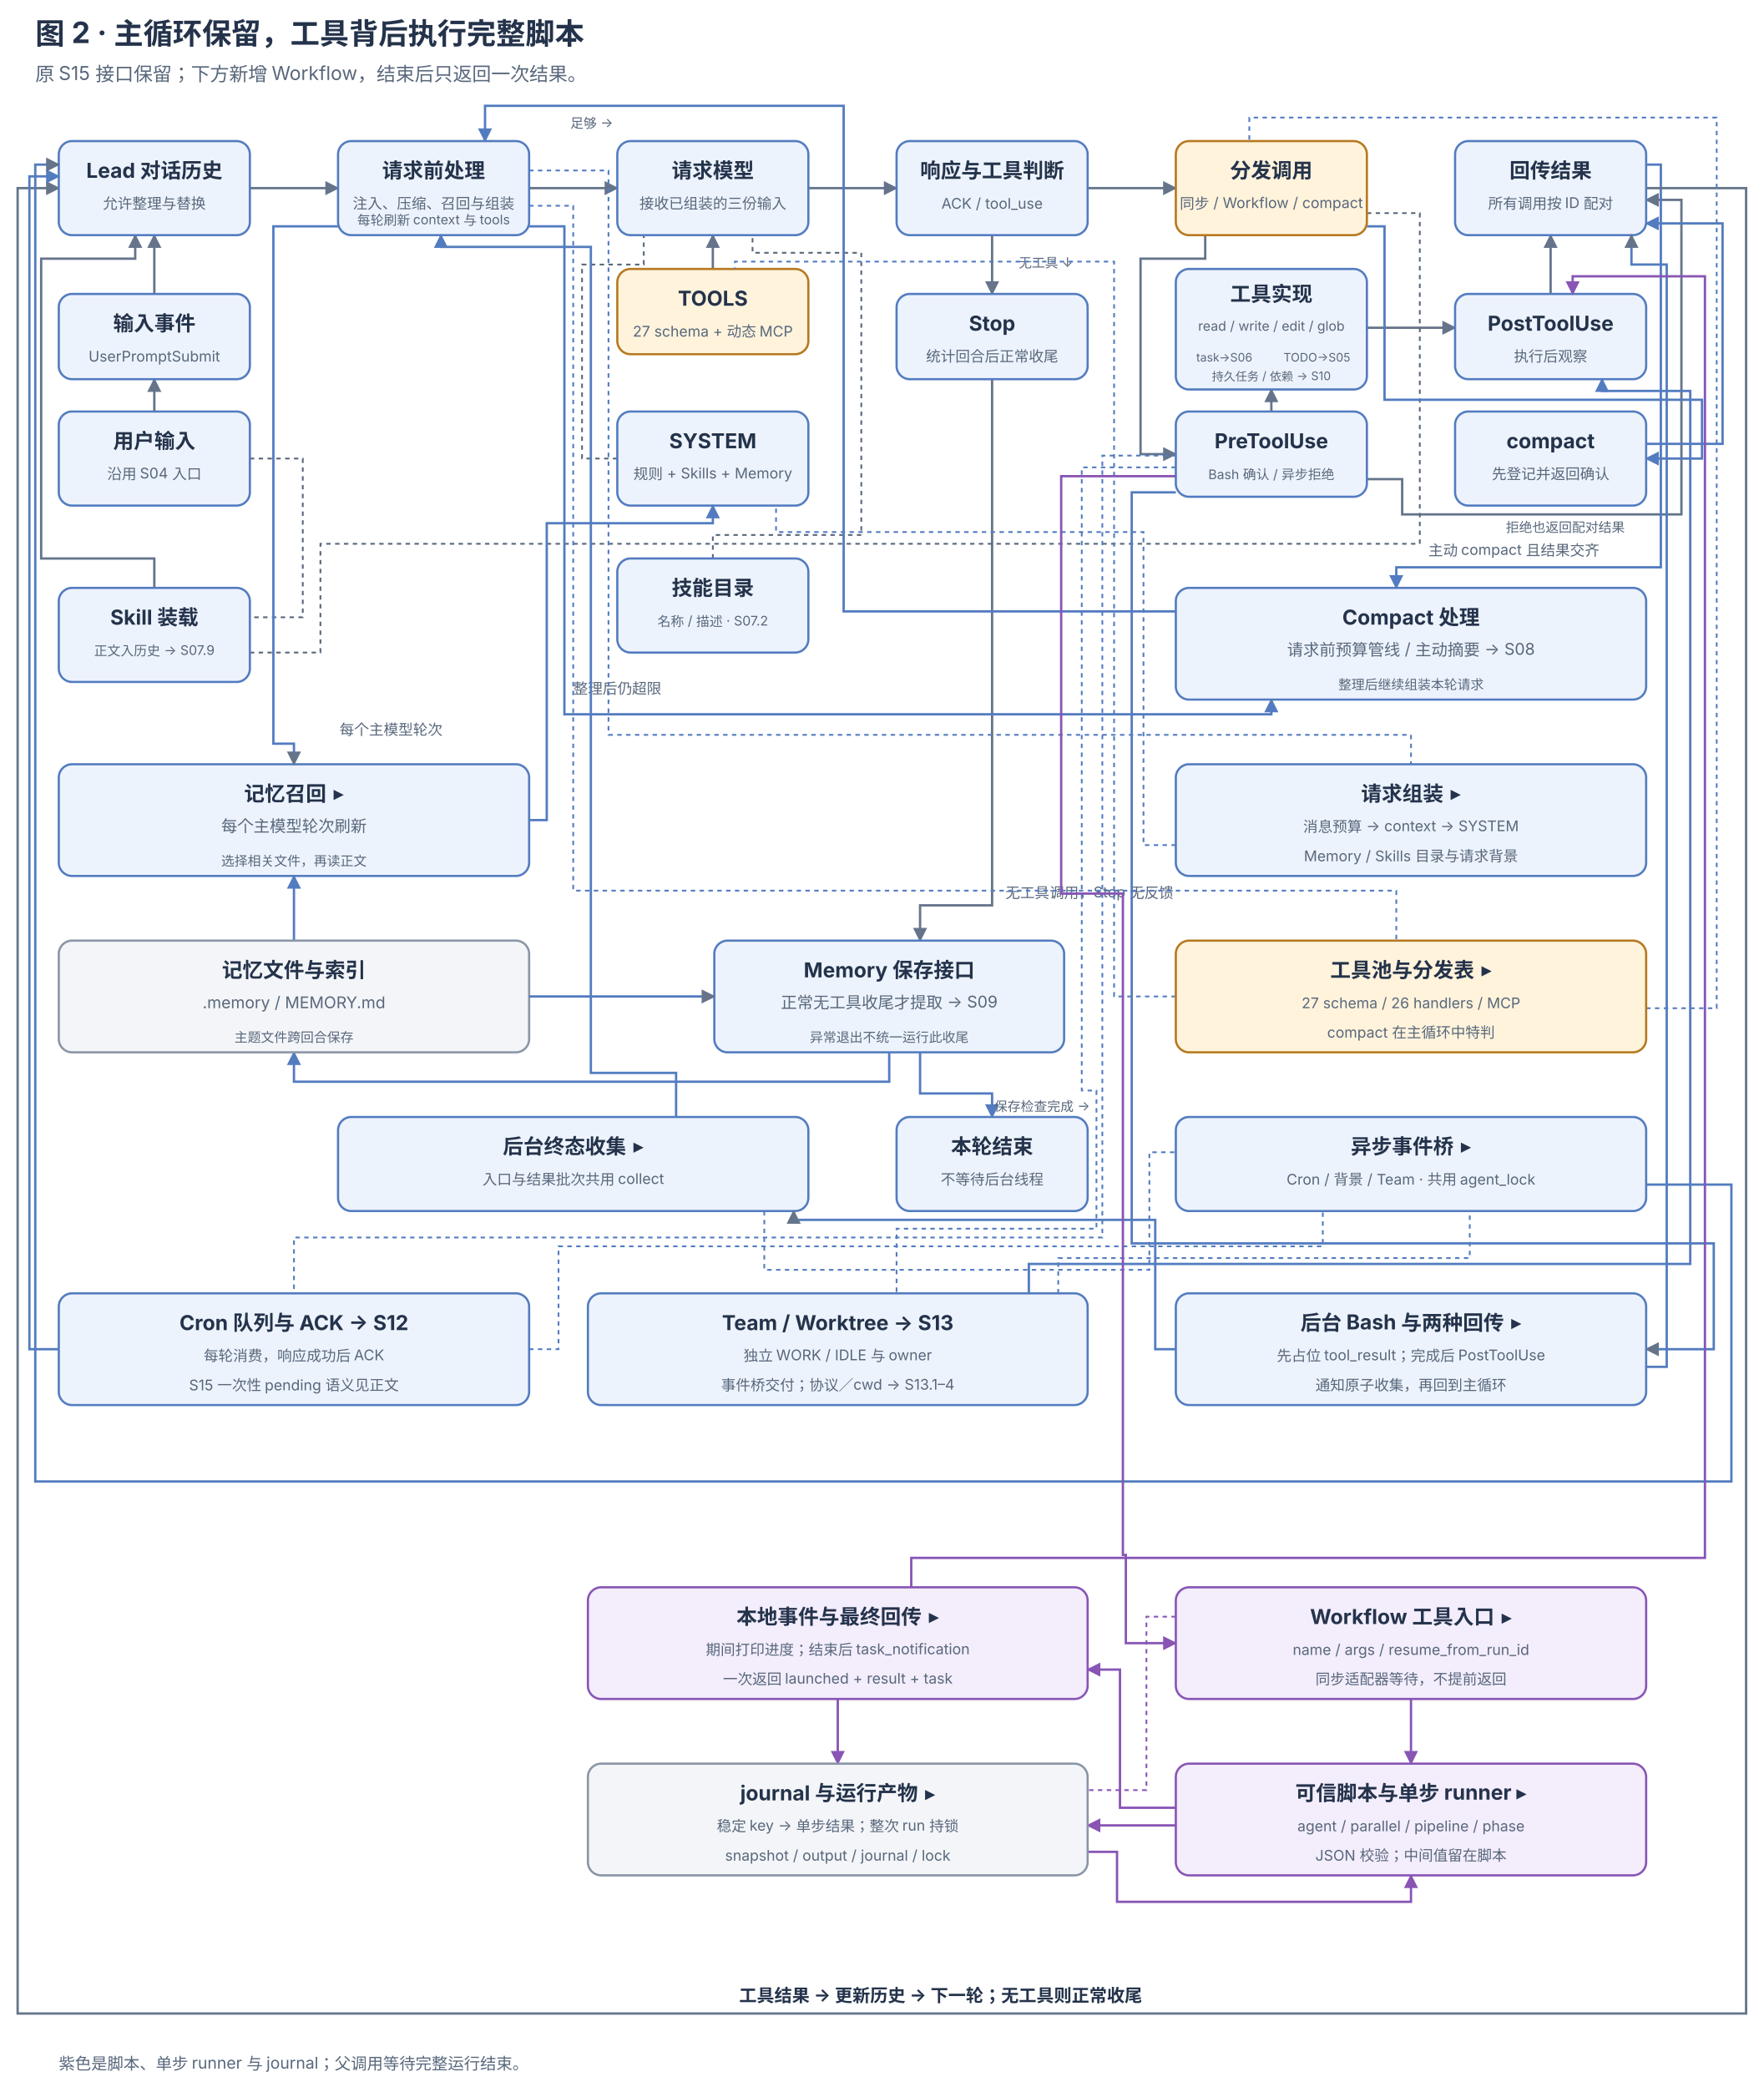
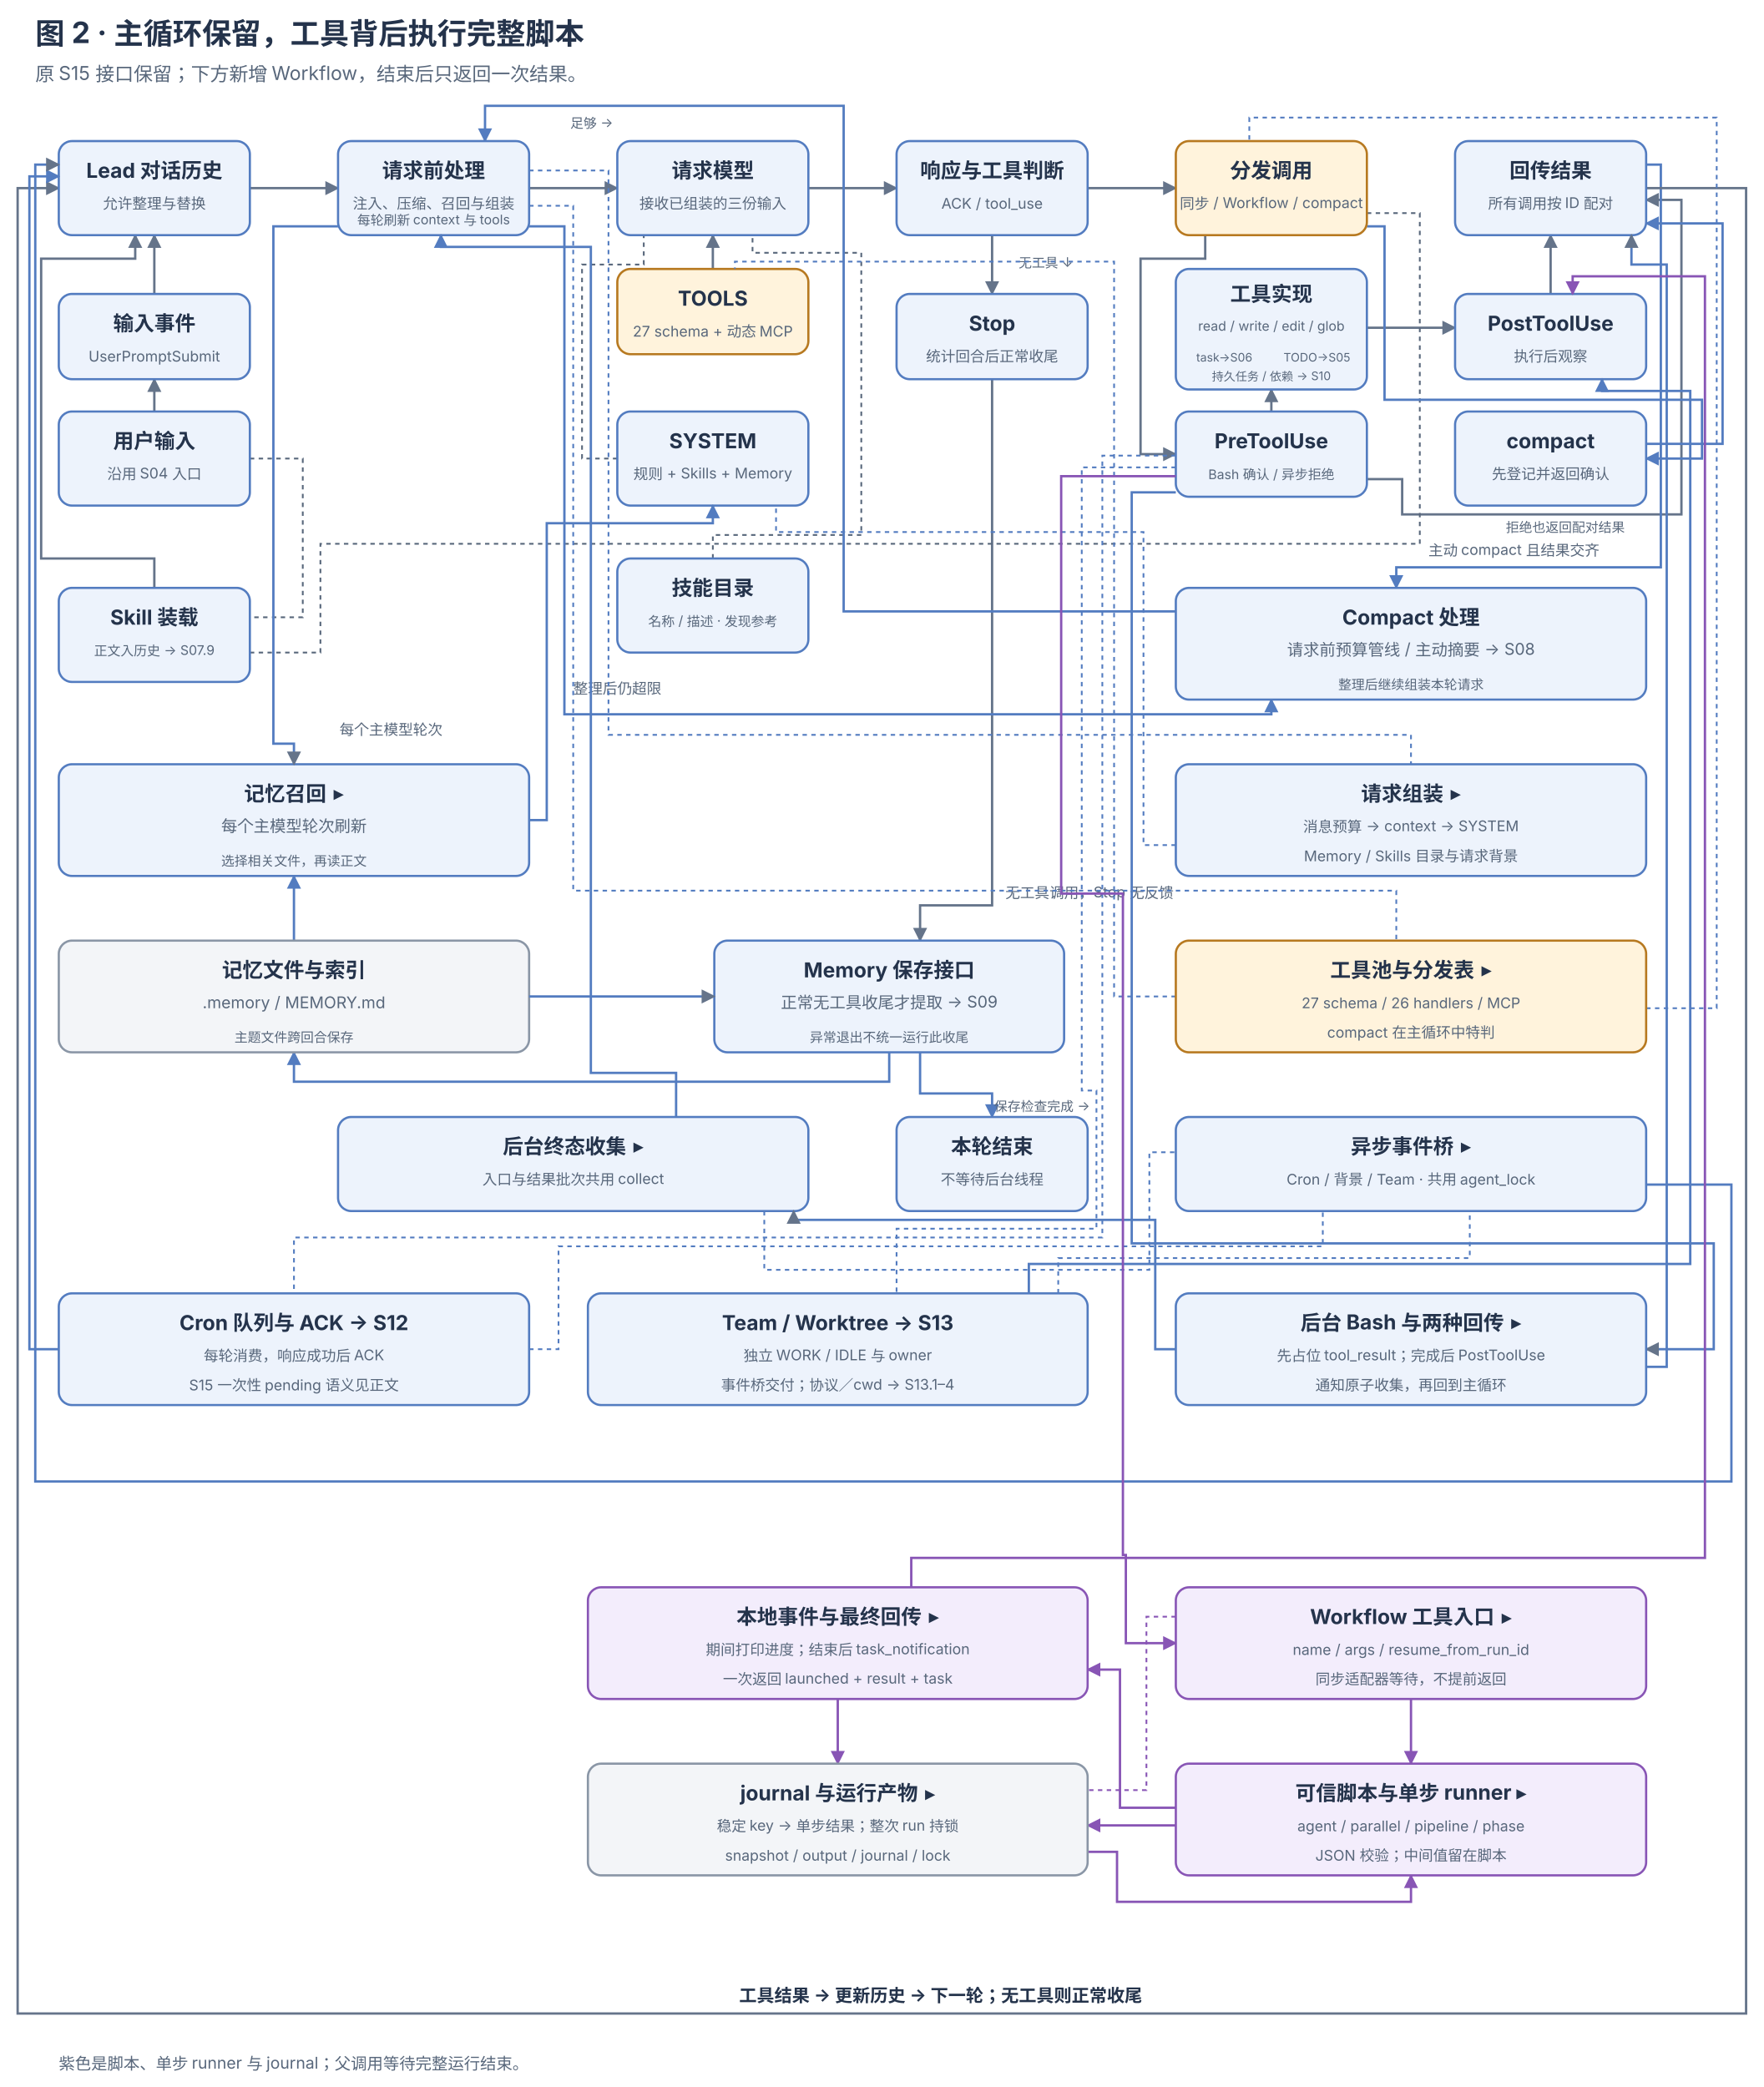
<svg xmlns="http://www.w3.org/2000/svg" viewBox="0 0 1200 1420" role="img" aria-labelledby="s16-overview-title s16-overview-desc" font-family="system-ui, -apple-system, sans-serif">
  <defs>
    <marker id="s16-overview-arrow" viewBox="0 0 10 10" refX="9" refY="5" markerWidth="6" markerHeight="6" orient="auto">
      <path d="M0 0L10 5L0 10Z" fill="var(--diagram-line, #65748a)" />
    </marker>
    <marker id="s16-overview-added-arrow" viewBox="0 0 10 10" refX="9" refY="5" markerWidth="6" markerHeight="6" orient="auto">
      <path d="M0 0L10 5L0 10Z" fill="var(--diagram-base-stroke, #537cc0)" />
    </marker>
    <marker id="s16-memory-arrow" viewBox="0 0 10 10" refX="9" refY="5" markerWidth="6" markerHeight="6" orient="auto">
      <path d="M0 0L10 5L0 10Z" fill="var(--diagram-base-stroke, #537cc0)" />
    </marker>
    <marker id="s16-task-added-arrow" viewBox="0 0 10 10" refX="9" refY="5" markerWidth="6" markerHeight="6" orient="auto">
      <path d="M0 0L10 5L0 10Z" fill="var(--diagram-base-stroke, #537cc0)" />
    </marker>
    <marker id="s16-background-arrow" viewBox="0 0 10 10" refX="9" refY="5" markerWidth="6" markerHeight="6" orient="auto">
      <path d="M0 0L10 5L0 10Z" fill="var(--diagram-base-stroke, #537cc0)" />
    </marker>
    <marker id="s16-cron-arrow" viewBox="0 0 10 10" refX="9" refY="5" markerWidth="6" markerHeight="6" orient="auto">
      <path d="M0 0L10 5L0 10Z" fill="var(--diagram-base-stroke, #537cc0)" />
    </marker>
  </defs>
  <text x="24" y="30" text-anchor="start" font-size="20" font-weight="650" fill="var(--diagram-text, #24334b)">图 2 · 主循环保留，工具背后执行完整脚本</text>
  <text x="24" y="55" text-anchor="start" font-size="13" fill="var(--diagram-muted, #58677b)">原 S15 接口保留；下方新增 Workflow，结束后只返回一次结果。</text>
  <path data-from="history" data-to="prepare" data-kind="flow" data-label="待整理的 messages" data-route="s16-01" d="M170 128H230" fill="none" stroke="var(--diagram-line, #65748a)" stroke-width="1.6" marker-end="url(#s16-overview-arrow)" />
  <path data-from="prepare" data-to="model" data-kind="flow" data-label="整理与本轮工具组装完成后请求" data-route="s16-02" d="M360 128H420" fill="none" stroke="var(--diagram-line, #65748a)" stroke-width="1.6" marker-end="url(#s16-overview-arrow)" />
  <path data-from="model" data-to="decision" data-kind="flow" data-label="模型响应" data-route="s16-03" d="M550 128H610" fill="none" stroke="var(--diagram-line, #65748a)" stroke-width="1.6" marker-end="url(#s16-overview-arrow)" />
  <path data-from="decision" data-to="handler" data-kind="flow" data-label="有工具调用" data-route="s16-04" d="M740 128H800" fill="none" stroke="var(--diagram-line, #65748a)" stroke-width="1.6" marker-end="url(#s16-overview-arrow)" />
  <path data-from="handler" data-to="pre-event" data-kind="flow" data-label="普通工具调用" data-route="s16-05" d="M820 160V176H776V309H800" fill="none" stroke="var(--diagram-line, #65748a)" stroke-width="1.6" marker-end="url(#s16-overview-arrow)" />
  <path data-from="pre-event" data-to="added-file-tools" data-kind="flow" data-label="允许执行" data-route="s16-06" d="M865 280V265" fill="none" stroke="var(--diagram-line, #65748a)" stroke-width="1.6" marker-end="url(#s16-overview-arrow)" />
  <path data-from="added-file-tools" data-to="post-event" data-kind="flow" data-label="工具执行结果" data-route="s16-07" d="M930 223H990" fill="none" stroke="var(--diagram-line, #65748a)" stroke-width="1.6" marker-end="url(#s16-overview-arrow)" />
  <path data-from="post-event" data-to="result" data-kind="flow" data-label="观察后回传" data-route="s16-08" d="M1055 200V160" fill="none" stroke="var(--diagram-line, #65748a)" stroke-width="1.6" marker-end="url(#s16-overview-arrow)" />
  <path data-from="pre-event" data-to="result" data-kind="flow" data-label="拒绝也返回配对结果" data-route="s16-09" d="M930 326H954V350H1144V136H1120" fill="none" stroke="var(--diagram-line, #65748a)" stroke-width="1.6" marker-end="url(#s16-overview-arrow)" />
  <path data-from="decision" data-to="stop-event" data-kind="flow" data-label="无工具调用" data-route="s16-10" d="M675 160V200" fill="none" stroke="var(--diagram-line, #65748a)" stroke-width="1.6" marker-end="url(#s16-overview-arrow)" />
  <path data-from="stop-event" data-to="memory-persist" data-kind="flow" data-label="无工具调用，Stop 无反馈" data-route="s16-11" d="M675 258V616H626V640" fill="none" stroke="var(--diagram-line, #65748a)" stroke-width="1.6" marker-end="url(#s16-overview-arrow)" />
  <path data-from="input" data-to="input-event" data-kind="flow" data-label="用户问题" data-route="s16-13" d="M105 280V258" fill="none" stroke="var(--diagram-line, #65748a)" stroke-width="1.6" marker-end="url(#s16-overview-arrow)" />
  <path data-from="input-event" data-to="history" data-kind="flow" data-label="输入事件完成" data-route="s16-14" d="M105 200V160" fill="none" stroke="var(--diagram-line, #65748a)" stroke-width="1.6" marker-end="url(#s16-overview-arrow)" />
  <path data-from="tools" data-to="model" data-kind="reference" data-label="可用工具定义" data-route="s16-15" d="M485 183V160" fill="none" stroke="var(--diagram-line, #65748a)" stroke-width="1.6" marker-end="url(#s16-overview-arrow)" />
  <path data-from="system" data-to="model" data-kind="reference" data-label="请求背景" data-route="s16-16" data-relation="interface" d="M420 312H396V180H438V160" fill="none" stroke="var(--diagram-muted, #58677b)" stroke-width="1.2" stroke-dasharray="3 3" />
  <path data-from="skill-catalog" data-to="model" data-kind="reference" data-label="技能名称与描述" data-route="s16-17" data-relation="interface" d="M485 380V364H586V172H512V160" fill="none" stroke="var(--diagram-muted, #58677b)" stroke-width="1.2" stroke-dasharray="3 3" />
  <path data-from="input" data-to="skill-loading" data-kind="reference" data-label="显式选择技能" data-route="s16-18" data-relation="interface" d="M170 312H206V420H170" fill="none" stroke="var(--diagram-muted, #58677b)" stroke-width="1.2" stroke-dasharray="3 3" />
  <path data-from="handler" data-to="skill-loading" data-kind="reference" data-label="按需装载技能" data-route="s16-19" data-relation="interface" d="M930 145H966V370H218V444H170" fill="none" stroke="var(--diagram-muted, #58677b)" stroke-width="1.2" stroke-dasharray="3 3" />
  <path data-from="skill-loading" data-to="history" data-kind="flow" data-label="技能正文加入历史" data-route="s16-20" d="M105 400V380H28V176H92V160" fill="none" stroke="var(--diagram-line, #65748a)" stroke-width="1.6" marker-end="url(#s16-overview-arrow)" />
  <path data-from="prepare" data-to="compact-processor" data-kind="flow" data-label="整理后仍超限" data-route="s16-21" d="M360 154H384V486H865V476" fill="none" stroke="var(--diagram-base-stroke, #537cc0)" stroke-width="1.6" marker-end="url(#s16-overview-added-arrow)" />
  <path data-from="compact-processor" data-to="prepare" data-kind="flow" data-label="整理结束回到准备阶段，继续刷新 context、SYSTEM 和工具池" data-route="s16-22" d="M800 416H574V72H330V96" fill="none" stroke="var(--diagram-base-stroke, #537cc0)" stroke-width="1.6" marker-end="url(#s16-overview-added-arrow)" />
  <path data-from="handler" data-to="compact-registration" data-kind="flow" data-label="登记 compact 调用" data-route="s16-23" d="M930 154H942V272H1158V312H1120" fill="none" stroke="var(--diagram-base-stroke, #537cc0)" stroke-width="1.6" marker-end="url(#s16-overview-added-arrow)" />
  <path data-from="compact-registration" data-to="result" data-kind="flow" data-label="返回确认结果" data-route="s16-24" d="M1120 302H1172V152H1120" fill="none" stroke="var(--diagram-base-stroke, #537cc0)" stroke-width="1.6" marker-end="url(#s16-overview-added-arrow)" />
  <path data-from="result" data-to="compact-processor" data-kind="flow" data-label="已登记 compact 且本批结果交齐" data-route="s16-25" d="M1120 112H1130V386H950V400" fill="none" stroke="var(--diagram-base-stroke, #537cc0)" stroke-width="1.6" marker-end="url(#s16-overview-added-arrow)" />
  <path data-from="result" data-to="history" data-kind="flow" data-label="追加工具结果，下一轮" data-route="s16-27" d="M1120 128H1188V1370H12V128H40" fill="none" stroke="var(--diagram-line, #65748a)" stroke-width="1.6" marker-end="url(#s16-overview-arrow)" />
  <rect data-stage="history" data-change="base" x="40" y="96" width="130" height="64" rx="9" fill="var(--diagram-base-fill, #edf3fc)" stroke="var(--diagram-base-stroke, #537cc0)" stroke-width="1.5" />
  <text x="105" y="121" text-anchor="middle" font-size="14" font-weight="650" fill="var(--diagram-text, #24334b)">Lead 对话历史</text>
  <text x="105" y="142" text-anchor="middle" font-size="10" fill="var(--diagram-muted, #58677b)">允许整理与替换</text>
  <rect data-stage="prepare" data-change="base" x="230" y="96" width="130" height="64" rx="9" fill="var(--diagram-base-fill, #edf3fc)" stroke="var(--diagram-base-stroke, #537cc0)" stroke-width="1.5" />
  <text x="295" y="121" text-anchor="middle" font-size="14" font-weight="650" fill="var(--diagram-text, #24334b)">请求前处理</text>
  <text x="295" y="142" text-anchor="middle" font-size="10" fill="var(--diagram-muted, #58677b)">注入、压缩、召回与组装</text>
  <text x="295" y="153" text-anchor="middle" font-size="9" fill="var(--diagram-muted, #58677b)">每轮刷新 context 与 tools</text>
  <rect data-stage="model" data-change="base" x="420" y="96" width="130" height="64" rx="9" fill="var(--diagram-base-fill, #edf3fc)" stroke="var(--diagram-base-stroke, #537cc0)" stroke-width="1.5" />
  <text x="485" y="121" text-anchor="middle" font-size="14" font-weight="650" fill="var(--diagram-text, #24334b)">请求模型</text>
  <text x="485" y="142" text-anchor="middle" font-size="10" fill="var(--diagram-muted, #58677b)">接收已组装的三份输入</text>
  <rect data-stage="decision" data-change="base" x="610" y="96" width="130" height="64" rx="9" fill="var(--diagram-base-fill, #edf3fc)" stroke="var(--diagram-base-stroke, #537cc0)" stroke-width="1.5" />
  <text x="675" y="121" text-anchor="middle" font-size="14" font-weight="650" fill="var(--diagram-text, #24334b)">响应与工具判断</text>
  <text x="675" y="142" text-anchor="middle" font-size="10" fill="var(--diagram-muted, #58677b)">ACK / tool_use</text>
  <rect data-stage="handler" data-change="modified" x="800" y="96" width="130" height="64" rx="9" fill="var(--diagram-modified-fill, #fff3dc)" stroke="var(--diagram-modified-stroke, #b77920)" stroke-width="1.5" />
  <text x="865" y="121" text-anchor="middle" font-size="14" font-weight="650" fill="var(--diagram-text, #24334b)">分发调用</text>
  <text x="865" y="142" text-anchor="middle" font-size="10" fill="var(--diagram-muted, #58677b)">同步 / Workflow / compact</text>
  <rect data-stage="result" data-change="base" x="990" y="96" width="130" height="64" rx="9" fill="var(--diagram-base-fill, #edf3fc)" stroke="var(--diagram-base-stroke, #537cc0)" stroke-width="1.5" />
  <text x="1055" y="121" text-anchor="middle" font-size="14" font-weight="650" fill="var(--diagram-text, #24334b)">回传结果</text>
  <text x="1055" y="142" text-anchor="middle" font-size="10" fill="var(--diagram-muted, #58677b)">所有调用按 ID 配对</text>
  <rect data-stage="tools" data-change="modified" x="420" y="183" width="130" height="58" rx="9" fill="var(--diagram-modified-fill, #fff3dc)" stroke="var(--diagram-modified-stroke, #b77920)" stroke-width="1.5" />
  <text x="485" y="208" text-anchor="middle" font-size="14" font-weight="650" fill="var(--diagram-text, #24334b)">TOOLS</text>
  <text x="485" y="229" text-anchor="middle" font-size="10" fill="var(--diagram-muted, #58677b)">27 schema + 动态 MCP</text>
  <a class="diagram-chapter-link" href="/projects/learn-claude-code/s09/#memory-context" aria-label="查看记忆进入 SYSTEM 的实现">
    <rect data-stage="system" data-change="base" x="420" y="280" width="130" height="64" rx="9" fill="var(--diagram-base-fill, #edf3fc)" stroke="var(--diagram-base-stroke, #537cc0)" stroke-width="1.5" />
    <text x="485" y="305" text-anchor="middle" font-size="14" font-weight="650" fill="var(--diagram-text, #24334b)">SYSTEM</text>
    <text x="485" y="326" text-anchor="middle" font-size="10" fill="var(--diagram-muted, #58677b)">规则 + Skills + Memory</text>
  </a>
  <rect data-stage="input" data-change="base" x="40" y="280" width="130" height="64" rx="9" fill="var(--diagram-base-fill, #edf3fc)" stroke="var(--diagram-base-stroke, #537cc0)" stroke-width="1.5" />
  <text x="105" y="305" text-anchor="middle" font-size="14" font-weight="650" fill="var(--diagram-text, #24334b)">用户输入</text>
  <text x="105" y="326" text-anchor="middle" font-size="10" fill="var(--diagram-muted, #58677b)">沿用 S04 入口</text>
  <rect data-stage="input-event" data-change="base" x="40" y="200" width="130" height="58" rx="9" fill="var(--diagram-base-fill, #edf3fc)" stroke="var(--diagram-base-stroke, #537cc0)" stroke-width="1.5" />
  <text x="105" y="225" text-anchor="middle" font-size="14" font-weight="650" fill="var(--diagram-text, #24334b)">输入事件</text>
  <text x="105" y="246" text-anchor="middle" font-size="10" fill="var(--diagram-muted, #58677b)">UserPromptSubmit</text>
  <rect data-stage="stop-event" data-change="base" x="610" y="200" width="130" height="58" rx="9" fill="var(--diagram-base-fill, #edf3fc)" stroke="var(--diagram-base-stroke, #537cc0)" stroke-width="1.5" />
  <text x="675" y="225" text-anchor="middle" font-size="14" font-weight="650" fill="var(--diagram-text, #24334b)">Stop</text>
  <text x="675" y="246" text-anchor="middle" font-size="10" fill="var(--diagram-muted, #58677b)">统计回合后正常收尾</text>
  <a class="diagram-chapter-link" href="/projects/learn-claude-code/s15/#harness-permission" aria-label="查看 S15 权限与同步分发">
    <rect data-stage="pre-event" data-change="base" x="800" y="280" width="130" height="58" rx="9" fill="var(--diagram-base-fill, #edf3fc)" stroke="var(--diagram-base-stroke, #537cc0)" stroke-width="1.5" />
    <text x="865" y="305" text-anchor="middle" font-size="14" font-weight="650" fill="var(--diagram-text, #24334b)">PreToolUse</text>
    <text x="865" y="326" text-anchor="middle" font-size="9" fill="var(--diagram-muted, #58677b)">Bash 确认 / 异步拒绝</text>
  </a>
  <rect data-stage="post-event" data-change="base" x="990" y="200" width="130" height="58" rx="9" fill="var(--diagram-base-fill, #edf3fc)" stroke="var(--diagram-base-stroke, #537cc0)" stroke-width="1.5" />
  <text x="1055" y="225" text-anchor="middle" font-size="14" font-weight="650" fill="var(--diagram-text, #24334b)">PostToolUse</text>
  <text x="1055" y="246" text-anchor="middle" font-size="10" fill="var(--diagram-muted, #58677b)">执行后观察</text>
  <rect data-stage="skill-catalog" data-change="base" x="420" y="380" width="130" height="64" rx="9" fill="var(--diagram-base-fill, #edf3fc)" stroke="var(--diagram-base-stroke, #537cc0)" stroke-width="1.5" />
  <text x="485" y="405" text-anchor="middle" font-size="14" font-weight="650" fill="var(--diagram-text, #24334b)">技能目录</text>
-   <a class="diagram-chapter-link" href="/projects/learn-claude-code/s07/02-discovery/" aria-label="查看技能目录 S07.2" tabindex="0">
-     <text x="485" y="426" text-anchor="middle" font-size="9" fill="var(--diagram-muted, #58677b)">名称 / 描述 · S07.2</text>
+   <a class="diagram-chapter-link" href="/projects/learn-claude-code/s07/02-discovery/" aria-label="查看技能目录 发现参考" tabindex="0">
+     <text x="485" y="426" text-anchor="middle" font-size="9" fill="var(--diagram-muted, #58677b)">名称 / 描述 · 发现参考</text>
  </a>
  <rect data-stage="skill-loading" data-change="base" x="40" y="400" width="130" height="64" rx="9" fill="var(--diagram-base-fill, #edf3fc)" stroke="var(--diagram-base-stroke, #537cc0)" stroke-width="1.5" />
  <text x="105" y="425" text-anchor="middle" font-size="14" font-weight="650" fill="var(--diagram-text, #24334b)">Skill 装载</text>
  <a class="diagram-chapter-link" href="/projects/learn-claude-code/s07/09-agent-loop/" aria-label="查看 Skills 正文交付 S07.9" tabindex="0">
    <text x="105" y="446" text-anchor="middle" font-size="9" fill="var(--diagram-muted, #58677b)">正文入历史 → S07.9</text>
  </a>
  <a class="diagram-chapter-link" href="/projects/learn-claude-code/s08/#compact-manual" aria-label="查看compact ▸的接口、局部图和代码">
    <rect data-stage="compact-registration" data-change="base" x="990" y="280" width="130" height="64" rx="9" fill="var(--diagram-base-fill, #edf3fc)" stroke="var(--diagram-base-stroke, #537cc0)" stroke-width="1.5" />
    <text x="1055" y="305" text-anchor="middle" font-size="14" font-weight="650" fill="var(--diagram-text, #24334b)">compact</text>
    <text x="1055" y="326" text-anchor="middle" font-size="10" fill="var(--diagram-muted, #58677b)">先登记并返回确认</text>
  </a>
  <rect data-stage="added-file-tools" data-change="base" x="800" y="183" width="130" height="82" rx="9" fill="var(--diagram-base-fill, #edf3fc)" stroke="var(--diagram-base-stroke, #537cc0)" stroke-width="1.5" />
  <text x="865" y="205" text-anchor="middle" font-size="14" font-weight="650" fill="var(--diagram-text, #24334b)">工具实现</text>
  <a class="diagram-chapter-link" href="/projects/learn-claude-code/s02/#file-tool-implementation" aria-label="查看 read / write / edit / glob" tabindex="0">
    <text x="865" y="225" text-anchor="middle" font-size="9" fill="var(--diagram-muted, #58677b)">read / write / edit / glob</text>
  </a>
  <a class="diagram-chapter-link" href="/projects/learn-claude-code/s06/#subagent-core" aria-label="查看 task→S06" tabindex="0">
    <text x="833" y="246" text-anchor="middle" font-size="8" fill="var(--diagram-muted, #58677b)">task→S06</text>
  </a>
  <a class="diagram-chapter-link" href="/projects/learn-claude-code/s05/#todo-tool-implementation" aria-label="查看 TODO→S05" tabindex="0">
    <text x="896" y="246" text-anchor="middle" font-size="8" fill="var(--diagram-muted, #58677b)">TODO→S05</text>
  </a>
  <a class="diagram-chapter-link" href="/projects/learn-claude-code/s10/">
    <text x="865" y="259" text-anchor="middle" font-size="8" fill="var(--diagram-muted, #58677b)">持久任务 / 依赖 → S10</text>
  </a>
  <text x="388" y="87" text-anchor="start" font-size="9" fill="var(--diagram-muted, #58677b)">足够 →</text>
  <text x="390" y="472" text-anchor="start" font-size="10" fill="var(--diagram-muted, #58677b)">整理后仍超限</text>
  <text x="1030" y="378" text-anchor="middle" font-size="10" fill="var(--diagram-muted, #58677b)">主动 compact 且结果交齐</text>
  <text x="693" y="182" text-anchor="start" font-size="9" fill="var(--diagram-muted, #58677b)">无工具 ↓</text>
  <text x="1065" y="362" text-anchor="middle" font-size="9" fill="var(--diagram-muted, #58677b)">拒绝也返回配对结果</text>
  <text x="640" y="1362" text-anchor="middle" font-size="12" font-weight="650" fill="var(--diagram-text, #24334b)">工具结果 → 更新历史 → 下一轮；无工具则正常收尾</text>
  <text x="40" y="1408" text-anchor="start" font-size="11" fill="var(--diagram-muted, #58677b)" data-baseline-label="Workflow 保留原主循环，并在一个工具调用内完成脚本运行。">紫色是脚本、单步 runner 与 journal；父调用等待完整运行结束。</text>
  <path data-from="memory-recall" data-to="system" data-kind="flow" data-label="相关正文加入背景" data-route="s16-29" d="M360 558H372V356H485V344" fill="none" stroke="var(--diagram-base-stroke, #537cc0)" stroke-width="1.6" marker-end="url(#s16-memory-arrow)" />
  <path data-from="memory-store" data-to="memory-recall" data-kind="flow" data-label="读取磁盘中的文件与索引" data-route="s16-30" d="M200 640V596" fill="none" stroke="var(--diagram-base-stroke, #537cc0)" stroke-width="1.6" marker-end="url(#s16-memory-arrow)" />
  <path data-from="memory-persist" data-to="end" data-kind="flow" data-label="记忆保存检查结束，再退出" data-route="s16-32" d="M626 716V744H675V760" fill="none" stroke="var(--diagram-base-stroke, #537cc0)" stroke-width="1.6" marker-end="url(#s16-memory-arrow)" />
  <path data-from="memory-persist" data-to="memory-store" data-kind="flow" data-label="有长期新信息才更新记忆文件" data-route="s16-35" d="M605 716V736H200V716" fill="none" stroke="var(--diagram-base-stroke, #537cc0)" stroke-width="1.6" marker-end="url(#s16-memory-arrow)" />
  <rect data-stage="compact-processor" data-change="base" x="800" y="400" width="320" height="76" rx="9" fill="var(--diagram-base-fill, #edf3fc)" stroke="var(--diagram-base-stroke, #537cc0)" stroke-width="1.5" />
  <text x="960" y="425" text-anchor="middle" font-size="14" font-weight="650" fill="var(--diagram-text, #24334b)">Compact 处理</text>
  <a class="diagram-chapter-link" href="/projects/learn-claude-code/s08/">
    <text x="960" y="446" text-anchor="middle" font-size="11" fill="var(--diagram-muted, #58677b)">请求前预算管线 / 主动摘要 → S08</text>
  </a>
  <text x="960" y="469" text-anchor="middle" font-size="9" fill="var(--diagram-muted, #58677b)">整理后继续组装本轮请求</text>
  <a class="diagram-chapter-link" href="/projects/learn-claude-code/s09/#memory-recall" aria-label="查看 记忆召回 ▸">
    <rect data-stage="memory-recall" data-change="base" x="40" y="520" width="320" height="76" rx="9" fill="var(--diagram-base-fill, #edf3fc)" stroke="var(--diagram-base-stroke, #537cc0)" stroke-width="1.5" />
    <text x="200" y="545" text-anchor="middle" font-size="14" font-weight="650" fill="var(--diagram-text, #24334b)">记忆召回 ▸</text>
    <text x="200" y="566" text-anchor="middle" font-size="11" fill="var(--diagram-muted, #58677b)">每个主模型轮次刷新</text>
    <text x="200" y="589" text-anchor="middle" font-size="9" fill="var(--diagram-muted, #58677b)">选择相关文件，再读正文</text>
  </a>
  <rect data-stage="memory-store" x="40" y="640" width="320" height="76" rx="9" fill="var(--diagram-storage-fill, #f3f5f8)" stroke="var(--diagram-storage-stroke, #8a96a6)" stroke-width="1.5" data-change="base" />
  <text x="200" y="665" text-anchor="middle" font-size="14" font-weight="650" fill="var(--diagram-text, #24334b)">记忆文件与索引</text>
  <text x="200" y="686" text-anchor="middle" font-size="11" fill="var(--diagram-muted, #58677b)">.memory / MEMORY.md</text>
  <text x="200" y="709" text-anchor="middle" font-size="9" fill="var(--diagram-muted, #58677b)">主题文件跨回合保存</text>
  <a class="diagram-chapter-link" href="/projects/learn-claude-code/s09/#memory-extract" aria-label="查看 提取与校验 ▸">
    <rect data-stage="memory-persist" data-change="base" x="486" y="640" width="238" height="76" rx="9" fill="var(--diagram-base-fill, #edf3fc)" stroke="var(--diagram-base-stroke, #537cc0)" stroke-width="1.5" />
    <text x="605" y="665" text-anchor="middle" font-size="14" font-weight="650" fill="var(--diagram-text, #24334b)">Memory 保存接口</text>
    <text x="605" y="686" text-anchor="middle" font-size="11" fill="var(--diagram-muted, #58677b)">正常无工具收尾才提取 → S09</text>
    <text x="605" y="709" text-anchor="middle" font-size="9" fill="var(--diagram-muted, #58677b)">异常退出不统一运行此收尾</text>
  </a>
  <rect data-stage="end" data-change="base" x="610" y="760" width="130" height="64" rx="9" fill="var(--diagram-base-fill, #edf3fc)" stroke="var(--diagram-base-stroke, #537cc0)" stroke-width="1.5" />
  <text x="675" y="785" text-anchor="middle" font-size="14" font-weight="650" fill="var(--diagram-text, #24334b)">本轮结束</text>
  <text x="675" y="806" text-anchor="middle" font-size="10" fill="var(--diagram-muted, #58677b)">不等待后台线程</text>
  <text x="231" y="500" text-anchor="start" font-size="10" fill="var(--diagram-muted, #58677b)">每个主模型轮次</text>
  <text x="684" y="611" text-anchor="start" font-size="10" fill="var(--diagram-muted, #58677b)">无工具调用，Stop 无反馈</text>
  <text x="709" y="756" text-anchor="middle" font-size="9" fill="var(--diagram-muted, #58677b)">保存检查完成 →</text>
  <path data-route="s16-memory-read" data-from="memory-store" data-to="memory-persist" data-kind="flow" data-label="读取已有记忆，筛选长期新信息" d="M360 678H486" fill="none" stroke="var(--diagram-base-stroke, #537cc0)" stroke-width="1.6" marker-end="url(#s16-overview-arrow)" />
  <path data-route="s16-bg-inject" data-from="background-collect" data-to="prepare" data-kind="flow" data-label="将通知合并到消息，再进入请求前处理" d="M460 760V730H402V168H300V160" fill="none" stroke="var(--diagram-base-stroke, #537cc0)" stroke-width="1.6" marker-end="url(#s16-background-arrow)" />
  <a class="diagram-chapter-link" href="/projects/learn-claude-code/s15/#harness-feedback" aria-label="查看 S15 后台终态收集">
    <rect data-stage="background-collect" data-change="base" x="230" y="760" width="320" height="64" rx="9" fill="var(--diagram-base-fill, #edf3fc)" stroke="var(--diagram-base-stroke, #537cc0)" stroke-width="1.5" />
    <text x="390.0" y="785" font-size="14" fill="var(--diagram-text, #24334b)" text-anchor="middle" font-weight="650">后台终态收集 ▸</text>
    <text x="390.0" y="806" font-size="10" fill="var(--diagram-muted, #58677b)" text-anchor="middle">入口与结果批次共用 collect</text>
  </a>
  <defs>
    <marker id="s16-team-arrow" viewBox="0 0 10 10" refX="9" refY="5" markerWidth="6" markerHeight="6" orient="auto">
      <path d="M0 0L10 5L0 10Z" fill="var(--diagram-base-stroke, #537cc0)" />
    </marker>
  </defs>
  <path data-route="cron-folded-register" data-from="pre-event" data-to="cron-interface" data-kind="reference" data-label="S12 调度工具的登记与返回接口索引，内部见 S12" d="M800 310H750V842H200V880" fill="none" stroke="var(--diagram-base-stroke, #537cc0)" stroke-width="1.2" stroke-dasharray="3 3" />
  <path data-route="cron-folded-event" data-from="cron-interface" data-to="history" data-kind="flow" data-label="每轮 consume_cron_queue 后追加 Scheduled 用户消息" d="M40 918H20V120H40" fill="none" stroke="var(--diagram-base-stroke, #537cc0)" stroke-width="1.6" marker-end="url(#s16-team-arrow)" />
  <a class="diagram-chapter-link" href="/projects/learn-claude-code/s12/" aria-label="查看Cron 队列与 ACK → S12">
    <rect data-stage="cron-interface" data-change="base" x="40" y="880" width="320" height="76" rx="9" fill="var(--diagram-base-fill, #edf3fc)" stroke="var(--diagram-base-stroke, #537cc0)" stroke-width="1.5" />
    <text x="200.0" y="905" text-anchor="middle" font-size="14" font-weight="650" fill="var(--diagram-text, #24334b)">Cron 队列与 ACK → S12</text>
    <text x="200.0" y="926" text-anchor="middle" font-size="10" fill="var(--diagram-muted, #58677b)">每轮消费，响应成功后 ACK</text>
    <text x="200.0" y="946" text-anchor="middle" font-size="10" fill="var(--diagram-muted, #58677b)">S15 一次性 pending 语义见正文</text>
  </a>
  <defs>
    <marker id="s16-mcp-arrow" viewBox="0 0 10 10" refX="9" refY="5" markerWidth="6" markerHeight="6" orient="auto">
      <path d="M0 0L10 5L0 10Z" fill="var(--diagram-base-stroke, #537cc0)" />
    </marker>
  </defs>
  <path data-route="team-folded-entry" data-from="pre-event" data-to="team-interface" data-kind="reference" data-label="S13 团队工具启动与控制入口索引" d="M800 318H736V742H746V836H610V880" fill="none" stroke="var(--diagram-base-stroke, #537cc0)" stroke-width="1.2" stroke-dasharray="3 3" />
  <path data-route="team-folded-confirm" data-from="team-interface" data-to="post-event" data-kind="flow" data-label="S13 启动确认仍返回工具结果" d="M700 880V860H1150V266H1090V258" fill="none" stroke="var(--diagram-base-stroke, #537cc0)" stroke-width="1.6" marker-end="url(#s16-mcp-arrow)" />
  <a class="diagram-chapter-link" href="/projects/learn-claude-code/s13/" aria-label="查看Team / Worktree → S13">
    <rect data-stage="team-interface" data-change="base" x="400" y="880" width="340" height="76" rx="9" fill="var(--diagram-base-fill, #edf3fc)" stroke="var(--diagram-base-stroke, #537cc0)" stroke-width="1.5" />
    <text x="570.0" y="905" text-anchor="middle" font-size="14" font-weight="650" fill="var(--diagram-text, #24334b)">Team / Worktree → S13</text>
    <text x="570.0" y="926" text-anchor="middle" font-size="10" fill="var(--diagram-muted, #58677b)">独立 WORK / IDLE 与 owner</text>
    <text x="570.0" y="946" text-anchor="middle" font-size="10" fill="var(--diagram-muted, #58677b)">事件桥交付；协议／cwd → S13.1–4</text>
  </a>
  <defs>
    <marker id="s16-harness-arrow" viewBox="0 0 10 10" refX="9" refY="5" markerWidth="6" markerHeight="6" orient="auto">
      <path d="M0 0L10 5L0 10Z" fill="var(--diagram-line, #65748a)" />
    </marker>
  </defs>
  <path data-route="harness-recall" data-from="prepare" data-to="memory-recall" data-kind="flow" data-label="每轮更新 context 并选择相关 Memory" d="M230 154H186V506H200V520" fill="none" stroke="var(--diagram-base-stroke, #537cc0)" stroke-width="1.6" marker-end="url(#s16-harness-arrow)" />
  <path data-route="harness-assembly" data-from="prepare" data-to="assembly" data-kind="reference" data-label="准备阶段调用管线、上下文和工具池组装" d="M360 116H414V500H960V520" fill="none" stroke="var(--diagram-base-stroke, #537cc0)" stroke-width="1.2" stroke-dasharray="3 3" />
  <path data-route="harness-tools" data-from="pool" data-to="tools" data-kind="reference" data-label="26 个内置 schema 加动态 MCP 定义" d="M800 678H758V178H500V183" fill="none" stroke="var(--diagram-base-stroke, #537cc0)" stroke-width="1.2" stroke-dasharray="3 3" />
  <path data-route="harness-handlers" data-from="pool" data-to="handler" data-kind="reference" data-label="相同本轮 handlers 快照留在主循环" d="M1120 686H1168V80H850V96" fill="none" stroke="var(--diagram-base-stroke, #537cc0)" stroke-width="1.2" stroke-dasharray="3 3" />
  <path data-route="harness-prompt" data-from="assembly" data-to="system" data-kind="reference" data-label="当前 context 拼入 SYSTEM" d="M800 575H778V362H528V344" fill="none" stroke="var(--diagram-base-stroke, #537cc0)" stroke-width="1.2" stroke-dasharray="3 3" />
  <path data-route="harness-background-start" data-from="pre-event" data-to="background-start" data-kind="flow" data-label="权限允许后，显式后台 Bash 分支" d="M800 335H770V846H1166V918H1120" fill="none" stroke="var(--diagram-base-stroke, #537cc0)" stroke-width="1.6" marker-end="url(#s16-harness-arrow)" />
  <path data-route="harness-background-placeholder" data-from="background-start" data-to="result" data-kind="flow" data-label="立即回传配对的启动占位，不先运行 PostToolUse" d="M1120 930H1134V180H1110V160" fill="none" stroke="var(--diagram-base-stroke, #537cc0)" stroke-width="1.6" marker-end="url(#s16-harness-arrow)" />
  <path data-route="harness-background-complete" data-from="background-start" data-to="background-collect" data-kind="flow" data-label="worker 实际完成运行 PostToolUse 后发布终态" d="M800 918H786V830H540V824" fill="none" stroke="var(--diagram-base-stroke, #537cc0)" stroke-width="1.6" marker-end="url(#s16-harness-arrow)" />
  <path data-route="harness-background-wake" data-from="background-collect" data-to="event-bridge" data-kind="reference" data-label="完成待投递可使事件桥启动一轮" d="M520 824V864H782V784H800" fill="none" stroke="var(--diagram-base-stroke, #537cc0)" stroke-width="1.2" stroke-dasharray="3 3" />
  <path data-route="harness-cron-wake" data-from="cron-interface" data-to="event-bridge" data-kind="reference" data-label="队列非空可唤醒主循环" d="M360 918H380V848H900V824" fill="none" stroke="var(--diagram-base-stroke, #537cc0)" stroke-width="1.2" stroke-dasharray="3 3" />
  <path data-route="harness-team-wake" data-from="team-interface" data-to="event-bridge" data-kind="reference" data-label="Lead 邮箱事件使桥接线程启动一轮" d="M720 880V856H1000V824" fill="none" stroke="var(--diagram-base-stroke, #537cc0)" stroke-width="1.2" stroke-dasharray="3 3" />
  <path data-route="harness-event-history" data-from="event-bridge" data-to="history" data-kind="flow" data-label="agent_lock 串行调用同一主循环，Team 先追加 user 事件" d="M1120 806H1178V1008H24V112H40" fill="none" stroke="var(--diagram-base-stroke, #537cc0)" stroke-width="1.6" marker-end="url(#s16-harness-arrow)" />
  <a class="diagram-chapter-link" href="/projects/learn-claude-code/s15/#harness-prepare" aria-label="查看请求组装 ▸">
    <rect data-stage="assembly" data-change="base" x="800" y="520" width="320" height="76" rx="9" fill="var(--diagram-base-fill, #edf3fc)" stroke="var(--diagram-base-stroke, #537cc0)" stroke-width="1.5" />
    <text x="960.0" y="545" text-anchor="middle" font-size="14" font-weight="650" fill="var(--diagram-text, #24334b)">请求组装 ▸</text>
    <text x="960.0" y="566" text-anchor="middle" font-size="10" fill="var(--diagram-muted, #58677b)">消息预算 → context → SYSTEM</text>
    <text x="960.0" y="586" text-anchor="middle" font-size="10" fill="var(--diagram-muted, #58677b)">Memory / Skills 目录与请求背景</text>
  </a>
  <a class="diagram-chapter-link" href="/projects/learn-claude-code/s15/#harness-pool" aria-label="查看工具池与分发表 ▸">
    <rect data-stage="pool" data-change="modified" x="800" y="640" width="320" height="76" rx="9" fill="var(--diagram-modified-fill, #fff3dc)" stroke="var(--diagram-modified-stroke, #b77920)" stroke-width="1.5" />
    <text x="960.0" y="665" text-anchor="middle" font-size="14" font-weight="650" fill="var(--diagram-text, #24334b)">工具池与分发表 ▸</text>
    <text x="960.0" y="686" text-anchor="middle" font-size="10" fill="var(--diagram-muted, #58677b)">27 schema / 26 handlers / MCP</text>
    <text x="960.0" y="706" text-anchor="middle" font-size="10" fill="var(--diagram-muted, #58677b)">compact 在主循环中特判</text>
  </a>
  <a class="diagram-chapter-link" href="/projects/learn-claude-code/s15/#harness-runtime" aria-label="查看异步事件桥 ▸">
    <rect data-stage="event-bridge" data-change="base" x="800" y="760" width="320" height="64" rx="9" fill="var(--diagram-base-fill, #edf3fc)" stroke="var(--diagram-base-stroke, #537cc0)" stroke-width="1.5" />
    <text x="960.0" y="785" text-anchor="middle" font-size="14" font-weight="650" fill="var(--diagram-text, #24334b)">异步事件桥 ▸</text>
    <text x="960.0" y="806" text-anchor="middle" font-size="10" fill="var(--diagram-muted, #58677b)">Cron / 背景 / Team · 共用 agent_lock</text>
  </a>
  <a class="diagram-chapter-link" href="/projects/learn-claude-code/s15/#harness-background" aria-label="查看后台 Bash 与两种回传 ▸">
    <rect data-stage="background-start" data-change="base" x="800" y="880" width="320" height="76" rx="9" fill="var(--diagram-base-fill, #edf3fc)" stroke="var(--diagram-base-stroke, #537cc0)" stroke-width="1.5" />
    <text x="960.0" y="905" text-anchor="middle" font-size="14" font-weight="650" fill="var(--diagram-text, #24334b)">后台 Bash 与两种回传 ▸</text>
    <text x="960.0" y="926" text-anchor="middle" font-size="10" fill="var(--diagram-muted, #58677b)">先占位 tool_result；完成后 PostToolUse</text>
    <text x="960.0" y="946" text-anchor="middle" font-size="10" fill="var(--diagram-muted, #58677b)">通知原子收集，再回到主循环</text>
  </a>
  <path data-route="harness-pool-input" data-from="prepare" data-to="pool" data-kind="reference" data-label="请求前独立组装本轮 tools 与 handlers" d="M360 140H390V606H950V640" fill="none" stroke="var(--diagram-base-stroke, #537cc0)" stroke-width="1.2" stroke-dasharray="3 3" />
  <defs>
    <marker id="s16-workflow-arrow" viewBox="0 0 10 10" refX="9" refY="5" markerWidth="6" markerHeight="6" orient="auto">
      <path d="M0 0L10 5L0 10Z" fill="var(--diagram-memory-stroke, #8855b5)" />
    </marker>
  </defs>
  <path data-route="wf-entry" data-from="pre-event" data-to="wf-entry" data-kind="flow" data-label="父 PreToolUse 之后同步调用 Workflow 适配器" d="M800 324H722V608H764V1058H766V1118H800" fill="none" stroke="var(--diagram-memory-stroke, #8855b5)" stroke-width="1.6" marker-end="url(#s16-workflow-arrow)" />
  <path data-route="wf-script" data-from="wf-entry" data-to="wf-script" data-kind="flow" data-label="registry 取可信函数，持锁初始化 ctx 后等待脚本" d="M960 1156V1200" fill="none" stroke="var(--diagram-memory-stroke, #8855b5)" stroke-width="1.6" marker-end="url(#s16-workflow-arrow)" />
  <path data-route="wf-open-journal" data-from="wf-entry" data-to="wf-journal" data-kind="reference" data-label="新运行打开 journal，续跑先读快照和日志" d="M800 1100H780V1218H740" fill="none" stroke="var(--diagram-memory-stroke, #8855b5)" stroke-width="1.2" stroke-dasharray="3 3" />
  <path data-route="wf-record" data-from="wf-script" data-to="wf-journal" data-kind="flow" data-label="结构校验通过的单步逐条写 key / value" d="M800 1242H740" fill="none" stroke="var(--diagram-memory-stroke, #8855b5)" stroke-width="1.6" marker-end="url(#s16-workflow-arrow)" />
  <path data-route="wf-cache" data-from="wf-journal" data-to="wf-script" data-kind="flow" data-label="相同单步 key 命中直接复用，不调用 runner" d="M740 1260H760V1294H960V1276" fill="none" stroke="var(--diagram-memory-stroke, #8855b5)" stroke-width="1.6" marker-end="url(#s16-workflow-arrow)" />
  <path data-route="wf-complete" data-from="wf-script" data-to="wf-finish" data-kind="flow" data-label="完整脚本返回，汇总结果和最终 task 状态" d="M800 1230H762V1136H740" fill="none" stroke="var(--diagram-memory-stroke, #8855b5)" stroke-width="1.6" marker-end="url(#s16-workflow-arrow)" />
  <path data-route="wf-artifacts" data-from="wf-finish" data-to="wf-journal" data-kind="flow" data-label="启动与结束快照、最终输出与最近 run ID" d="M570 1156V1200" fill="none" stroke="var(--diagram-memory-stroke, #8855b5)" stroke-width="1.6" marker-end="url(#s16-workflow-arrow)" />
  <path data-route="wf-return" data-from="wf-finish" data-to="post-event" data-kind="flow" data-label="同步工具只在完整运行结束后返回 JSON，父级再运行 PostToolUse" d="M620 1080V1060H1160V188H1070V200" fill="none" stroke="var(--diagram-memory-stroke, #8855b5)" stroke-width="1.6" marker-end="url(#s16-workflow-arrow)" />
  <a class="diagram-module-link" data-module="entry" href="#workflow-adapter" aria-label="查看Workflow 工具入口 ▸">
    <rect data-stage="wf-entry" data-change="added" x="800" y="1080" width="320" height="76" rx="9" fill="var(--diagram-memory-fill, #f3edfc)" stroke="var(--diagram-memory-stroke, #8855b5)" stroke-width="1.5" />
    <text x="960.0" y="1105" text-anchor="middle" font-size="14" font-weight="650" fill="var(--diagram-text, #24334b)">Workflow 工具入口 ▸</text>
    <text x="960.0" y="1126" text-anchor="middle" font-size="10" fill="var(--diagram-muted, #58677b)">name / args / resume_from_run_id</text>
    <text x="960.0" y="1146" text-anchor="middle" font-size="10" fill="var(--diagram-muted, #58677b)">同步适配器等待，不提前返回</text>
  </a>
  <a class="diagram-module-link" data-module="script" href="#workflow-primitives" aria-label="查看可信脚本与单步 runner ▸">
    <rect data-stage="wf-script" data-change="added" x="800" y="1200" width="320" height="76" rx="9" fill="var(--diagram-memory-fill, #f3edfc)" stroke="var(--diagram-memory-stroke, #8855b5)" stroke-width="1.5" />
    <text x="960.0" y="1225" text-anchor="middle" font-size="14" font-weight="650" fill="var(--diagram-text, #24334b)">可信脚本与单步 runner ▸</text>
    <text x="960.0" y="1246" text-anchor="middle" font-size="10" fill="var(--diagram-muted, #58677b)">agent / parallel / pipeline / phase</text>
    <text x="960.0" y="1266" text-anchor="middle" font-size="10" fill="var(--diagram-muted, #58677b)">JSON 校验；中间值留在脚本</text>
  </a>
  <a class="diagram-module-link" data-module="journal" href="#workflow-journal" aria-label="查看journal 与运行产物 ▸">
    <rect data-stage="wf-journal" data-change="storage" x="400" y="1200" width="340" height="76" rx="9" fill="var(--diagram-storage-fill, #f3f5f8)" stroke="var(--diagram-storage-stroke, #8a96a6)" stroke-width="1.5" />
    <text x="570.0" y="1225" text-anchor="middle" font-size="14" font-weight="650" fill="var(--diagram-text, #24334b)">journal 与运行产物 ▸</text>
    <text x="570.0" y="1246" text-anchor="middle" font-size="10" fill="var(--diagram-muted, #58677b)">稳定 key → 单步结果；整次 run 持锁</text>
    <text x="570.0" y="1266" text-anchor="middle" font-size="10" fill="var(--diagram-muted, #58677b)">snapshot / output / journal / lock</text>
  </a>
  <a class="diagram-module-link" data-module="finish" href="#workflow-lifecycle" aria-label="查看本地事件与最终回传 ▸">
    <rect data-stage="wf-finish" data-change="added" x="400" y="1080" width="340" height="76" rx="9" fill="var(--diagram-memory-fill, #f3edfc)" stroke="var(--diagram-memory-stroke, #8855b5)" stroke-width="1.5" />
    <text x="570.0" y="1105" text-anchor="middle" font-size="14" font-weight="650" fill="var(--diagram-text, #24334b)">本地事件与最终回传 ▸</text>
    <text x="570.0" y="1126" text-anchor="middle" font-size="10" fill="var(--diagram-muted, #58677b)">期间打印进度；结束后 task_notification</text>
    <text x="570.0" y="1146" text-anchor="middle" font-size="10" fill="var(--diagram-muted, #58677b)">一次返回 launched + result + task</text>
  </a>
</svg>
